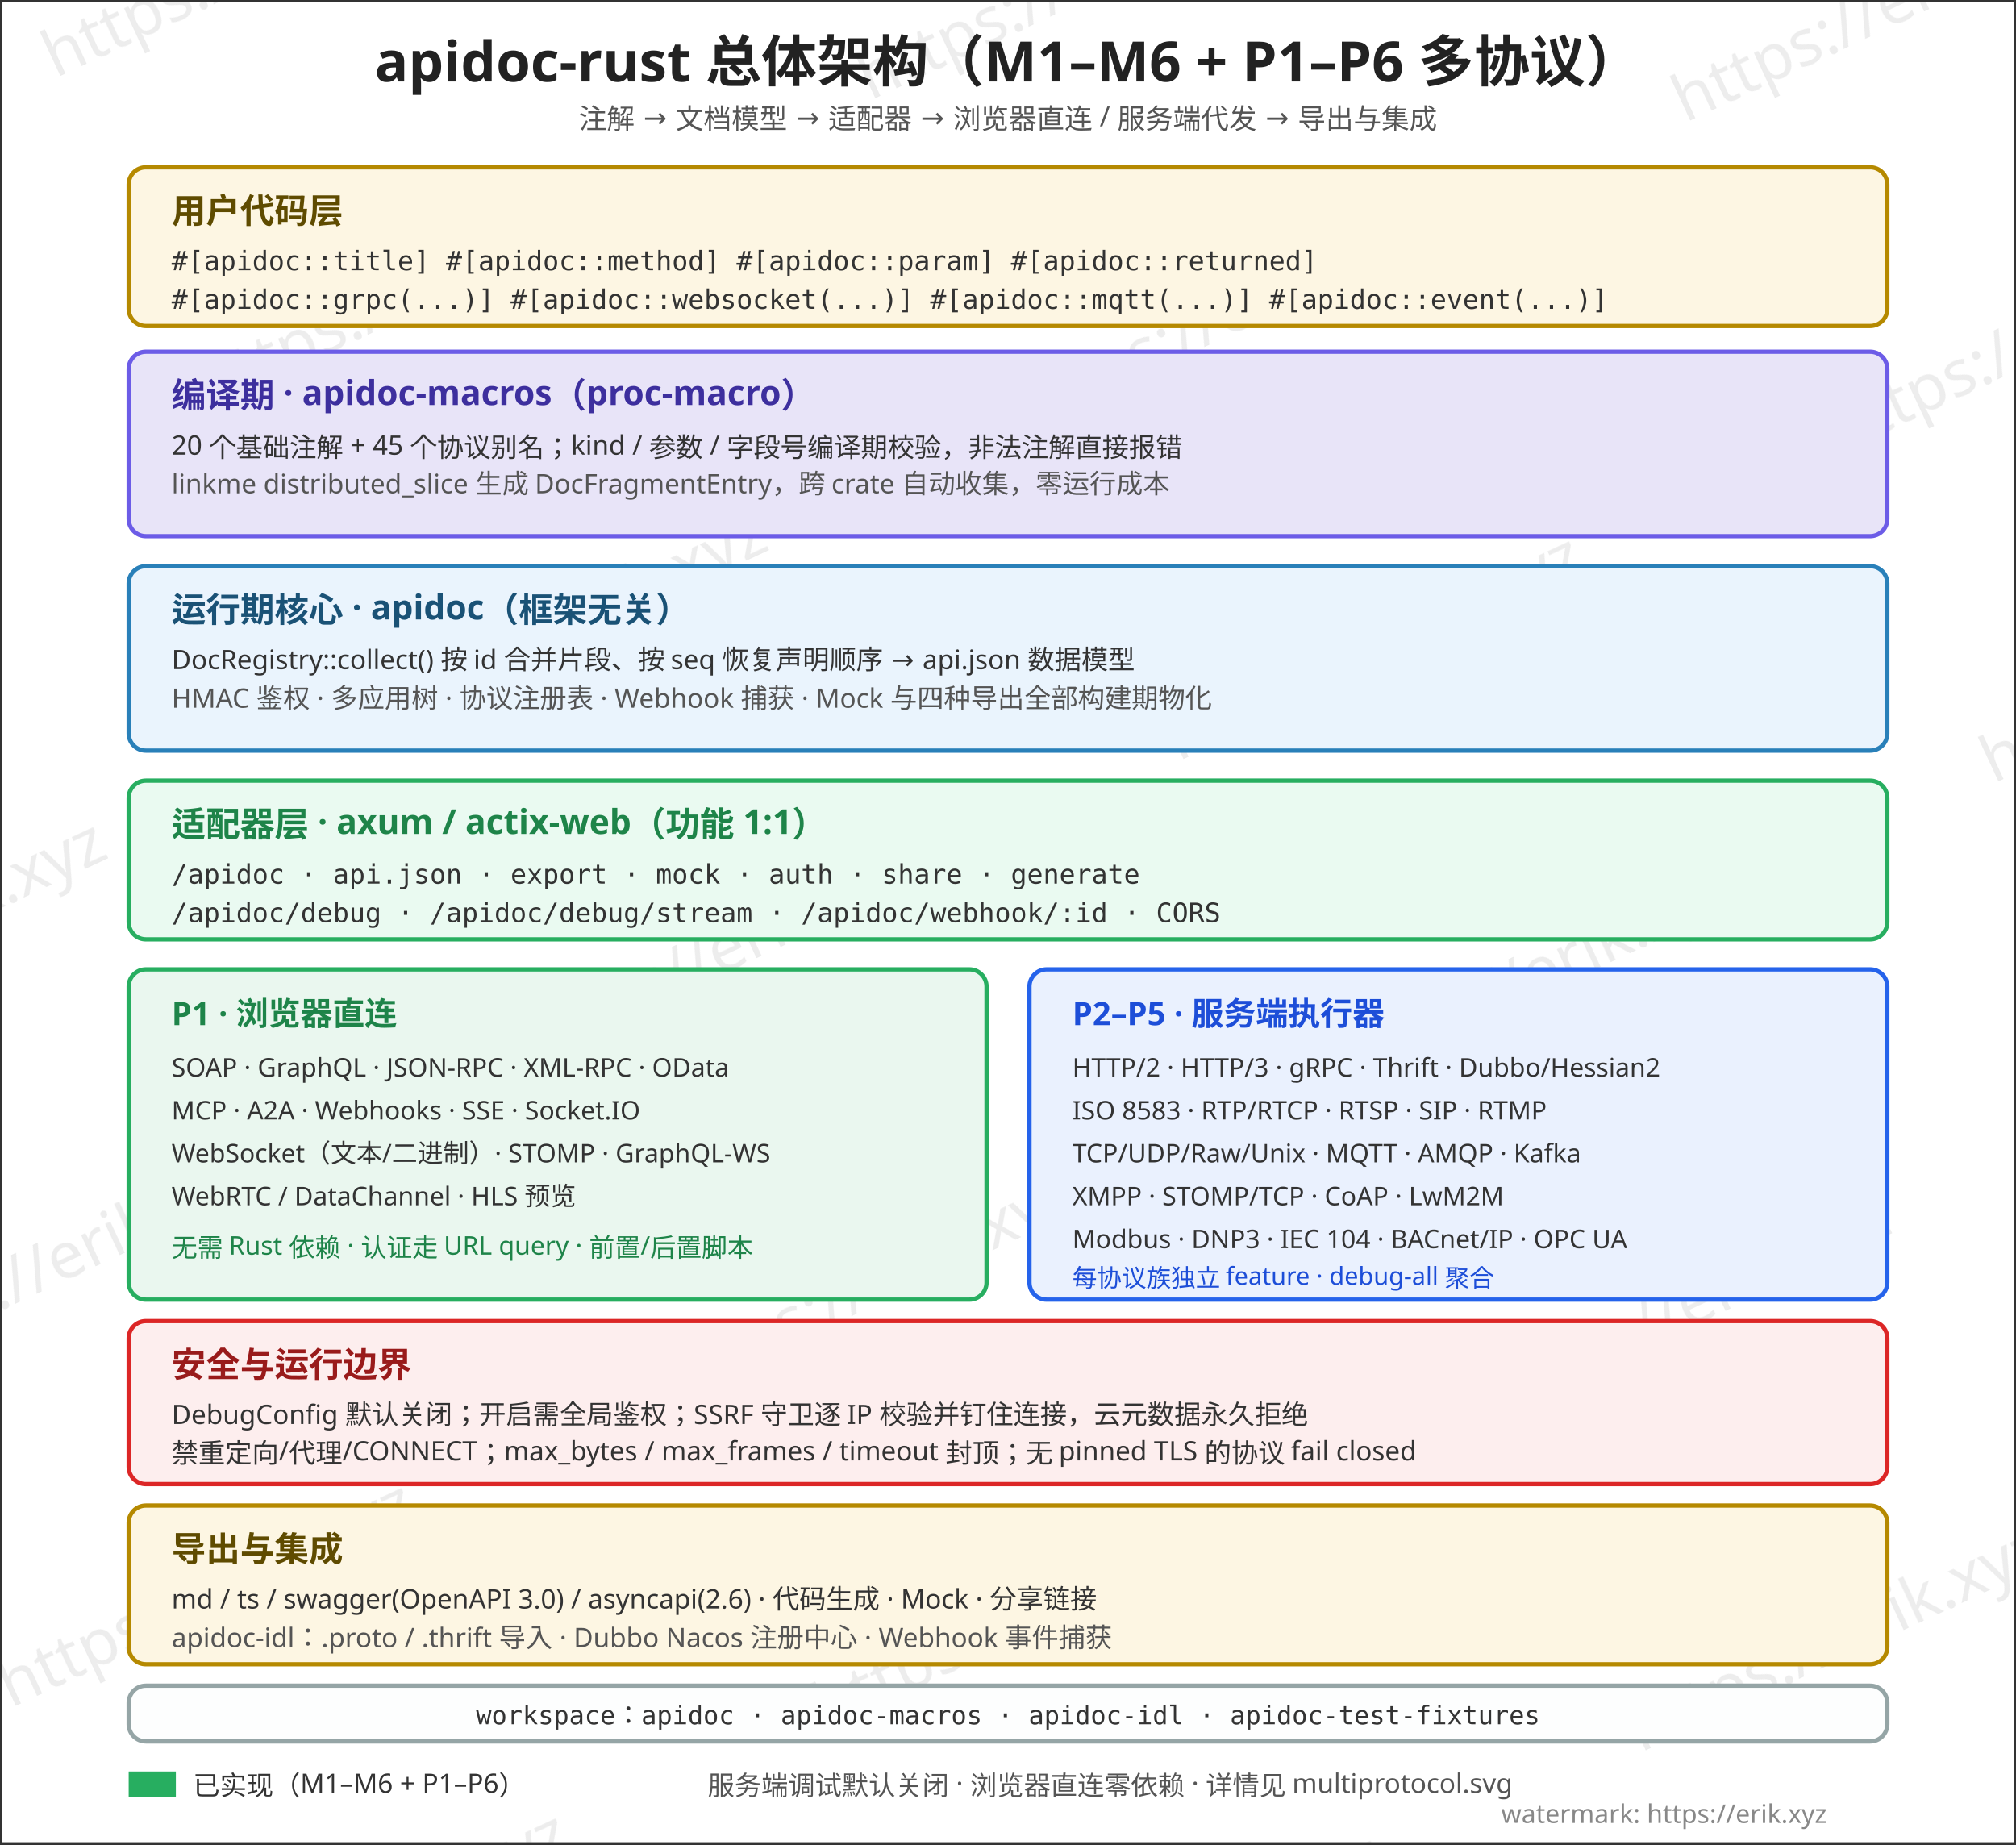
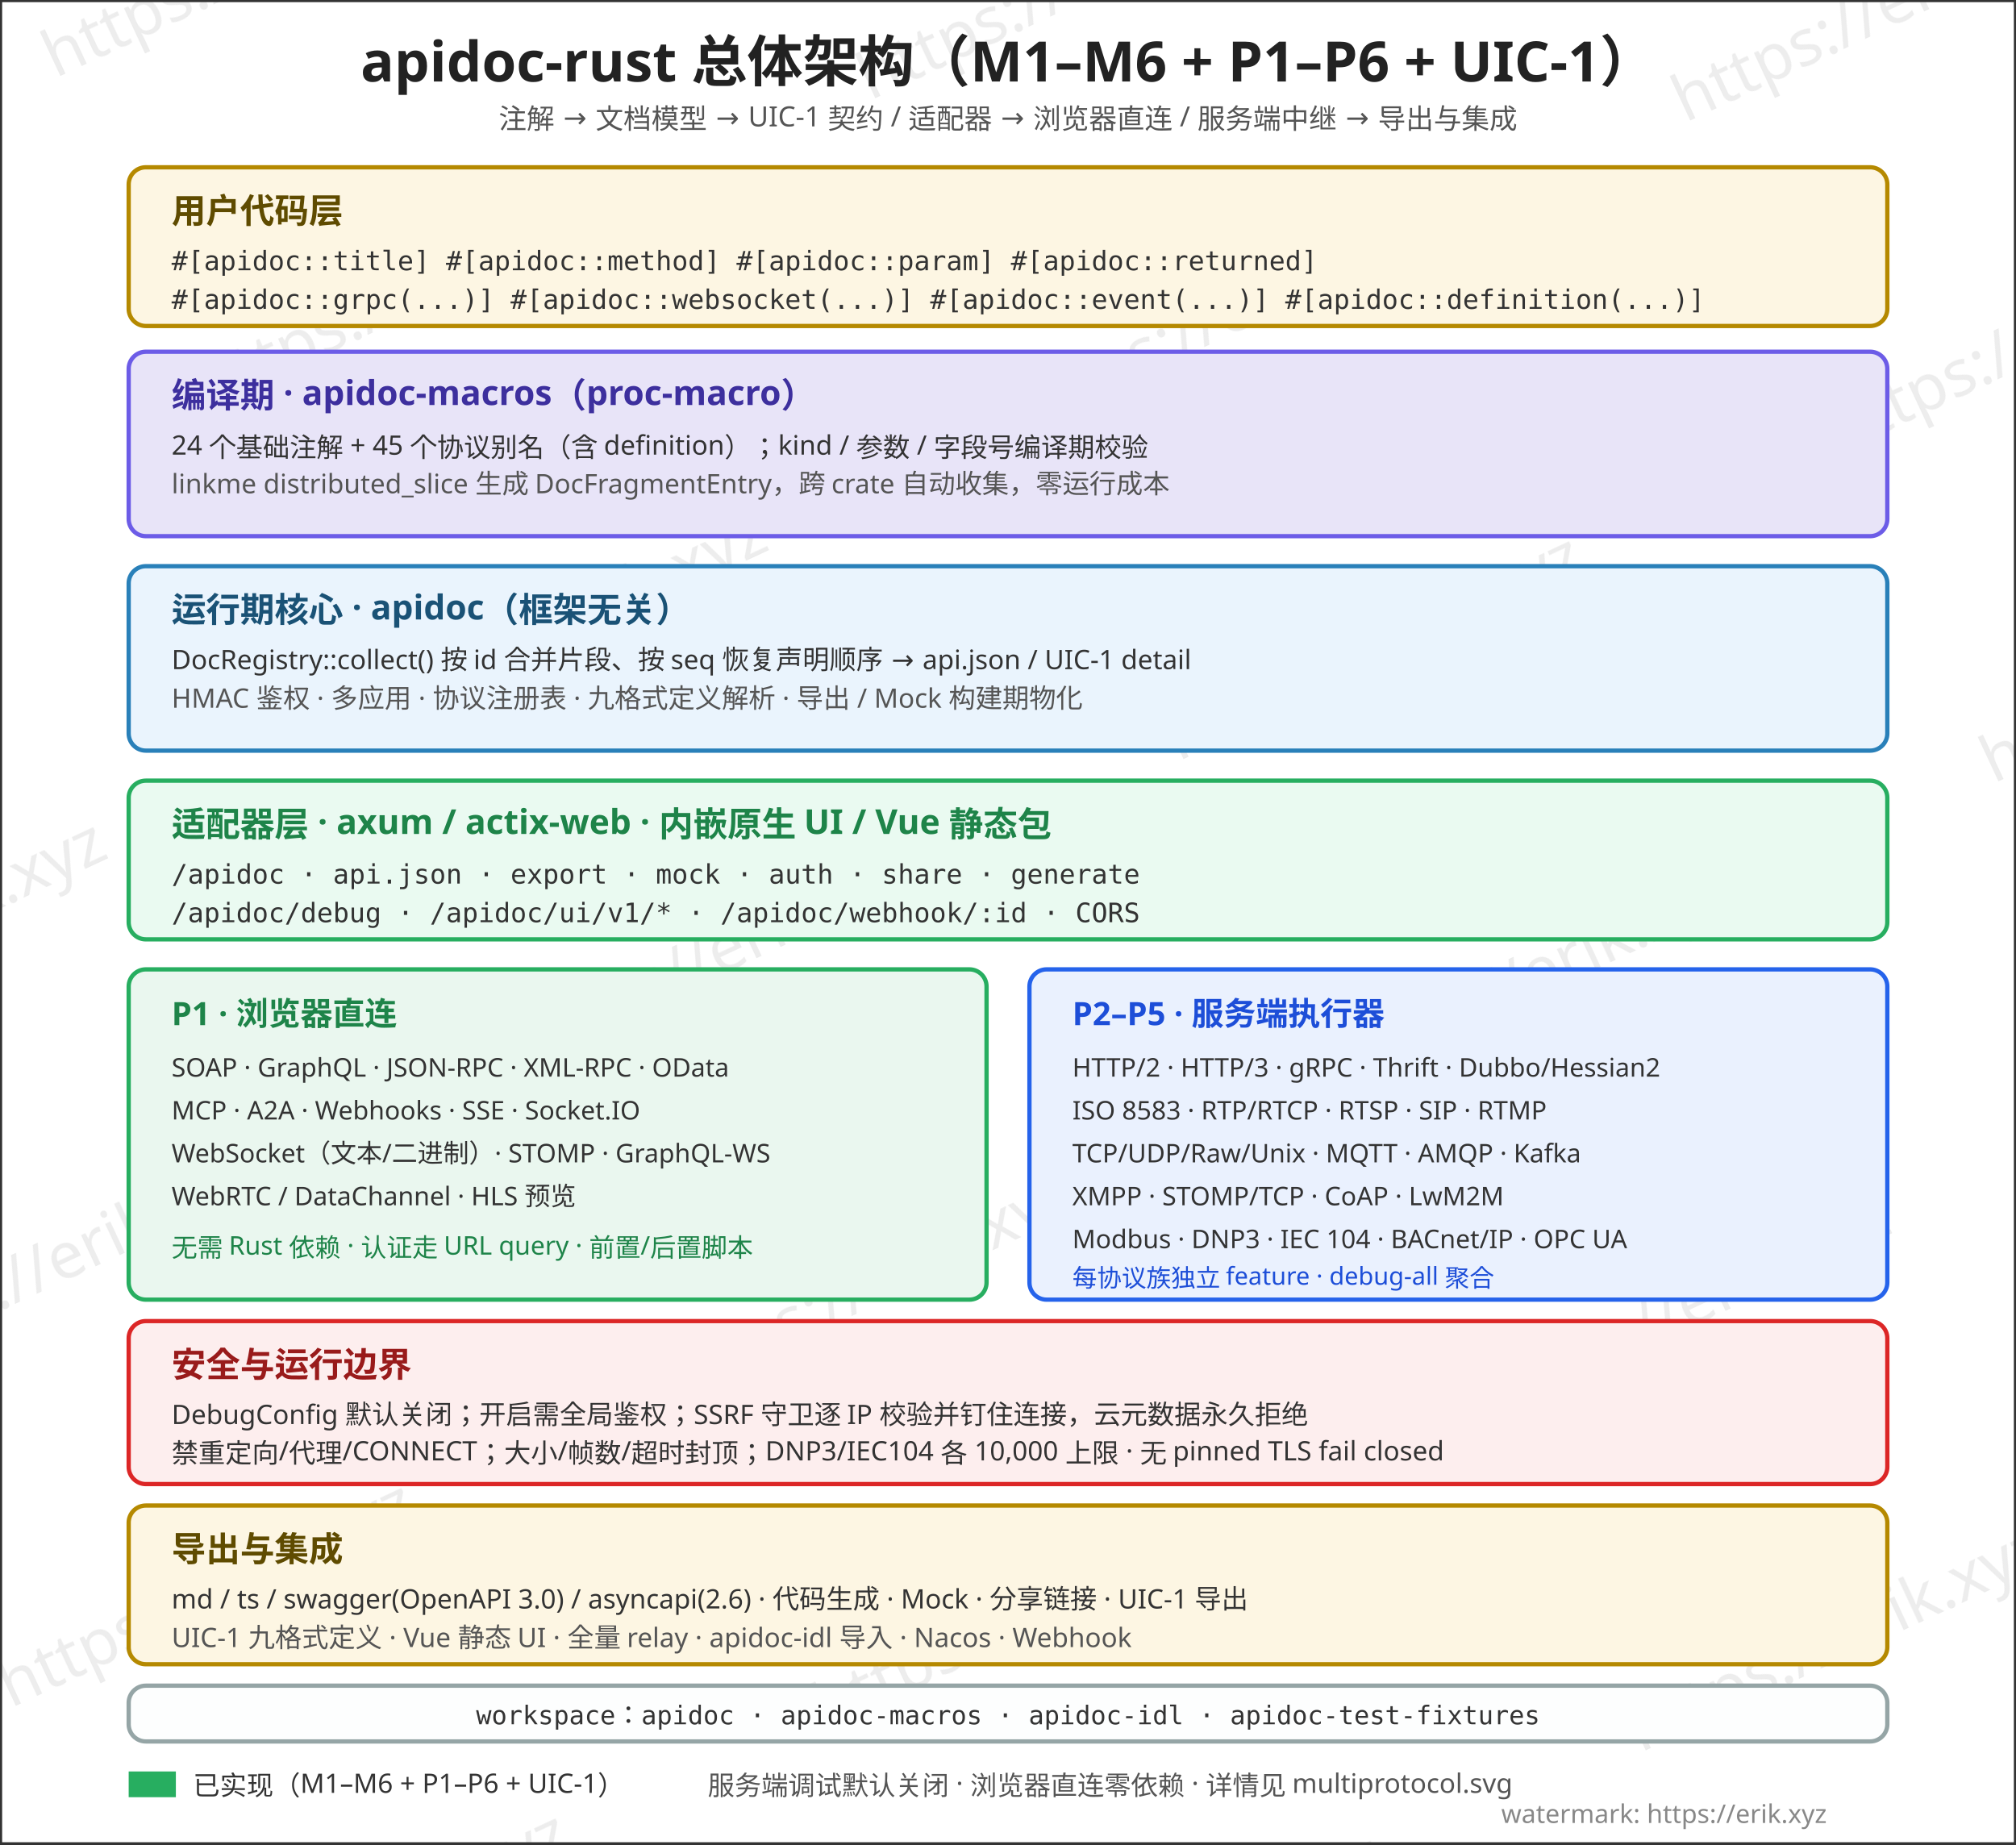
<svg xmlns="http://www.w3.org/2000/svg" viewBox="0 0 940 860" font-family="sans-serif">
  <defs>
    <pattern id="wm" width="340" height="170" patternUnits="userSpaceOnUse" patternTransform="rotate(-25)">
      <text x="8" y="44" font-size="30" fill="#888888" opacity="0.15">https://erik.xyz</text>
    </pattern>
  </defs>
  <rect width="940" height="860" fill="url(#wm)" />
  <rect x="0" y="0" width="940" height="860" fill="none" stroke="#333" stroke-width="2" />
-   <text x="470" y="38" text-anchor="middle" font-size="26" font-weight="bold" fill="#222">apidoc-rust 总体架构（M1–M6 + P1–P6 多协议）</text>
-   <text x="470" y="60" text-anchor="middle" font-size="13" fill="#555">注解 → 文档模型 → 适配器 → 浏览器直连 / 服务端代发 → 导出与集成</text>
+   <text x="470" y="38" text-anchor="middle" font-size="26" font-weight="bold" fill="#222">apidoc-rust 总体架构（M1–M6 + P1–P6 + UIC-1）</text>
+   <text x="470" y="60" text-anchor="middle" font-size="13" fill="#555">注解 → 文档模型 → UIC-1 契约 / 适配器 → 浏览器直连 / 服务端中继 → 导出与集成</text>
  <rect x="60" y="78" width="820" height="74" rx="8" fill="#fdf6e3" stroke="#b58900" stroke-width="2" />
  <text x="80" y="104" font-size="16" font-weight="bold" fill="#5f4b00">用户代码层</text>
  <text x="80" y="126" font-size="12.5" fill="#333" font-family="monospace">#[apidoc::title] #[apidoc::method] #[apidoc::param] #[apidoc::returned]</text>
-   <text x="80" y="144" font-size="12.5" fill="#333" font-family="monospace">#[apidoc::grpc(...)] #[apidoc::websocket(...)] #[apidoc::mqtt(...)] #[apidoc::event(...)]</text>
+   <text x="80" y="144" font-size="12.5" fill="#333" font-family="monospace">#[apidoc::grpc(...)] #[apidoc::websocket(...)] #[apidoc::event(...)] #[apidoc::definition(...)]</text>
  <rect x="60" y="164" width="820" height="86" rx="8" fill="#e8e4f8" stroke="#6c5ce7" stroke-width="2" />
  <text x="80" y="190" font-size="16" font-weight="bold" fill="#3d2f9e">编译期 · apidoc-macros（proc-macro）</text>
-   <text x="80" y="212" font-size="12.5" fill="#333">20 个基础注解 + 45 个协议别名；kind / 参数 / 字段号编译期校验，非法注解直接报错</text>
+   <text x="80" y="212" font-size="12.5" fill="#333">24 个基础注解 + 45 个协议别名（含 definition）；kind / 参数 / 字段号编译期校验</text>
  <text x="80" y="230" font-size="12.5" fill="#555">linkme distributed_slice 生成 DocFragmentEntry，跨 crate 自动收集，零运行成本</text>
  <rect x="60" y="264" width="820" height="86" rx="8" fill="#eaf4fd" stroke="#2980b9" stroke-width="2" />
  <text x="80" y="290" font-size="16" font-weight="bold" fill="#1a5276">运行期核心 · apidoc（框架无关）</text>
-   <text x="80" y="312" font-size="12.5" fill="#333">DocRegistry::collect() 按 id 合并片段、按 seq 恢复声明顺序 → api.json 数据模型</text>
-   <text x="80" y="330" font-size="12.5" fill="#555">HMAC 鉴权 · 多应用树 · 协议注册表 · Webhook 捕获 · Mock 与四种导出全部构建期物化</text>
+   <text x="80" y="312" font-size="12.5" fill="#333">DocRegistry::collect() 按 id 合并片段、按 seq 恢复声明顺序 → api.json / UIC-1 detail</text>
+   <text x="80" y="330" font-size="12.5" fill="#555">HMAC 鉴权 · 多应用 · 协议注册表 · 九格式定义解析 · 导出 / Mock 构建期物化</text>
  <rect x="60" y="364" width="820" height="74" rx="8" fill="#eafaf1" stroke="#27ae60" stroke-width="2" />
-   <text x="80" y="390" font-size="16" font-weight="bold" fill="#1e8449">适配器层 · axum / actix-web（功能 1:1）</text>
+   <text x="80" y="390" font-size="16" font-weight="bold" fill="#1e8449">适配器层 · axum / actix-web · 内嵌原生 UI / Vue 静态包</text>
  <text x="80" y="412" font-size="12.5" fill="#333" font-family="monospace">/apidoc · api.json · export · mock · auth · share · generate</text>
-   <text x="80" y="430" font-size="12.5" fill="#333" font-family="monospace">/apidoc/debug · /apidoc/debug/stream · /apidoc/webhook/:id · CORS</text>
+   <text x="80" y="430" font-size="12.5" fill="#333" font-family="monospace">/apidoc/debug · /apidoc/ui/v1/* · /apidoc/webhook/:id · CORS</text>
  <rect x="60" y="452" width="400" height="154" rx="8" fill="#eaf7ef" stroke="#27ae60" stroke-width="2" />
  <text x="80" y="478" font-size="15" font-weight="bold" fill="#1e8449">P1 · 浏览器直连</text>
  <text x="80" y="502" font-size="12" fill="#333">SOAP · GraphQL · JSON-RPC · XML-RPC · OData</text>
  <text x="80" y="522" font-size="12" fill="#333">MCP · A2A · Webhooks · SSE · Socket.IO</text>
  <text x="80" y="542" font-size="12" fill="#333">WebSocket（文本/二进制）· STOMP · GraphQL-WS</text>
  <text x="80" y="562" font-size="12" fill="#333">WebRTC / DataChannel · HLS 预览</text>
  <text x="80" y="586" font-size="12" fill="#1e8449">无需 Rust 依赖 · 认证走 URL query · 前置/后置脚本</text>
  <rect x="480" y="452" width="400" height="154" rx="8" fill="#eaf1fe" stroke="#2563eb" stroke-width="2" />
  <text x="500" y="478" font-size="15" font-weight="bold" fill="#1d4ed8">P2–P5 · 服务端执行器</text>
  <text x="500" y="502" font-size="12" fill="#333">HTTP/2 · HTTP/3 · gRPC · Thrift · Dubbo/Hessian2</text>
  <text x="500" y="522" font-size="12" fill="#333">ISO 8583 · RTP/RTCP · RTSP · SIP · RTMP</text>
  <text x="500" y="542" font-size="12" fill="#333">TCP/UDP/Raw/Unix · MQTT · AMQP · Kafka</text>
  <text x="500" y="562" font-size="12" fill="#333">XMPP · STOMP/TCP · CoAP · LwM2M</text>
  <text x="500" y="582" font-size="12" fill="#333">Modbus · DNP3 · IEC 104 · BACnet/IP · OPC UA</text>
  <text x="500" y="600" font-size="11.5" fill="#1d4ed8">每协议族独立 feature · debug-all 聚合</text>
  <rect x="60" y="616" width="820" height="76" rx="8" fill="#fdeeee" stroke="#dc2626" stroke-width="2" />
  <text x="80" y="642" font-size="16" font-weight="bold" fill="#991b1b">安全与运行边界</text>
  <text x="80" y="664" font-size="12.5" fill="#333">DebugConfig 默认关闭；开启需全局鉴权；SSRF 守卫逐 IP 校验并钉住连接，云元数据永久拒绝</text>
-   <text x="80" y="682" font-size="12.5" fill="#333">禁重定向/代理/CONNECT；max_bytes / max_frames / timeout 封顶；无 pinned TLS 的协议 fail closed</text>
+   <text x="80" y="682" font-size="12.5" fill="#333">禁重定向/代理/CONNECT；大小/帧数/超时封顶；DNP3/IEC104 各 10,000 上限 · 无 pinned TLS fail closed</text>
  <rect x="60" y="702" width="820" height="74" rx="8" fill="#fdf6e3" stroke="#b58900" stroke-width="2" />
  <text x="80" y="728" font-size="16" font-weight="bold" fill="#5f4b00">导出与集成</text>
-   <text x="80" y="750" font-size="12.5" fill="#333">md / ts / swagger(OpenAPI 3.0) / asyncapi(2.6) · 代码生成 · Mock · 分享链接</text>
-   <text x="80" y="768" font-size="12.5" fill="#555">apidoc-idl：.proto / .thrift 导入 · Dubbo Nacos 注册中心 · Webhook 事件捕获</text>
+   <text x="80" y="750" font-size="12.5" fill="#333">md / ts / swagger(OpenAPI 3.0) / asyncapi(2.6) · 代码生成 · Mock · 分享链接 · UIC-1 导出</text>
+   <text x="80" y="768" font-size="12.5" fill="#555">UIC-1 九格式定义 · Vue 静态 UI · 全量 relay · apidoc-idl 导入 · Nacos · Webhook</text>
  <rect x="60" y="786" width="820" height="26" rx="8" fill="#fdfefe" stroke="#95a5a6" stroke-width="2" />
  <text x="470" y="804" text-anchor="middle" font-size="12" fill="#333" font-family="monospace">workspace：apidoc · apidoc-macros · apidoc-idl · apidoc-test-fixtures</text>
  <rect x="60" y="826" width="22" height="12" fill="#27ae60" />
-   <text x="90" y="837" font-size="12.5" fill="#333">已实现（M1–M6 + P1–P6）</text>
+   <text x="90" y="837" font-size="12.5" fill="#333">已实现（M1–M6 + P1–P6 + UIC-1）</text>
  <text x="330" y="837" font-size="12.5" fill="#555">服务端调试默认关闭 · 浏览器直连零依赖 · 详情见 multiprotocol.svg</text>
  <text x="700" y="850" font-size="12" fill="#888">watermark: https://erik.xyz</text>
</svg>
